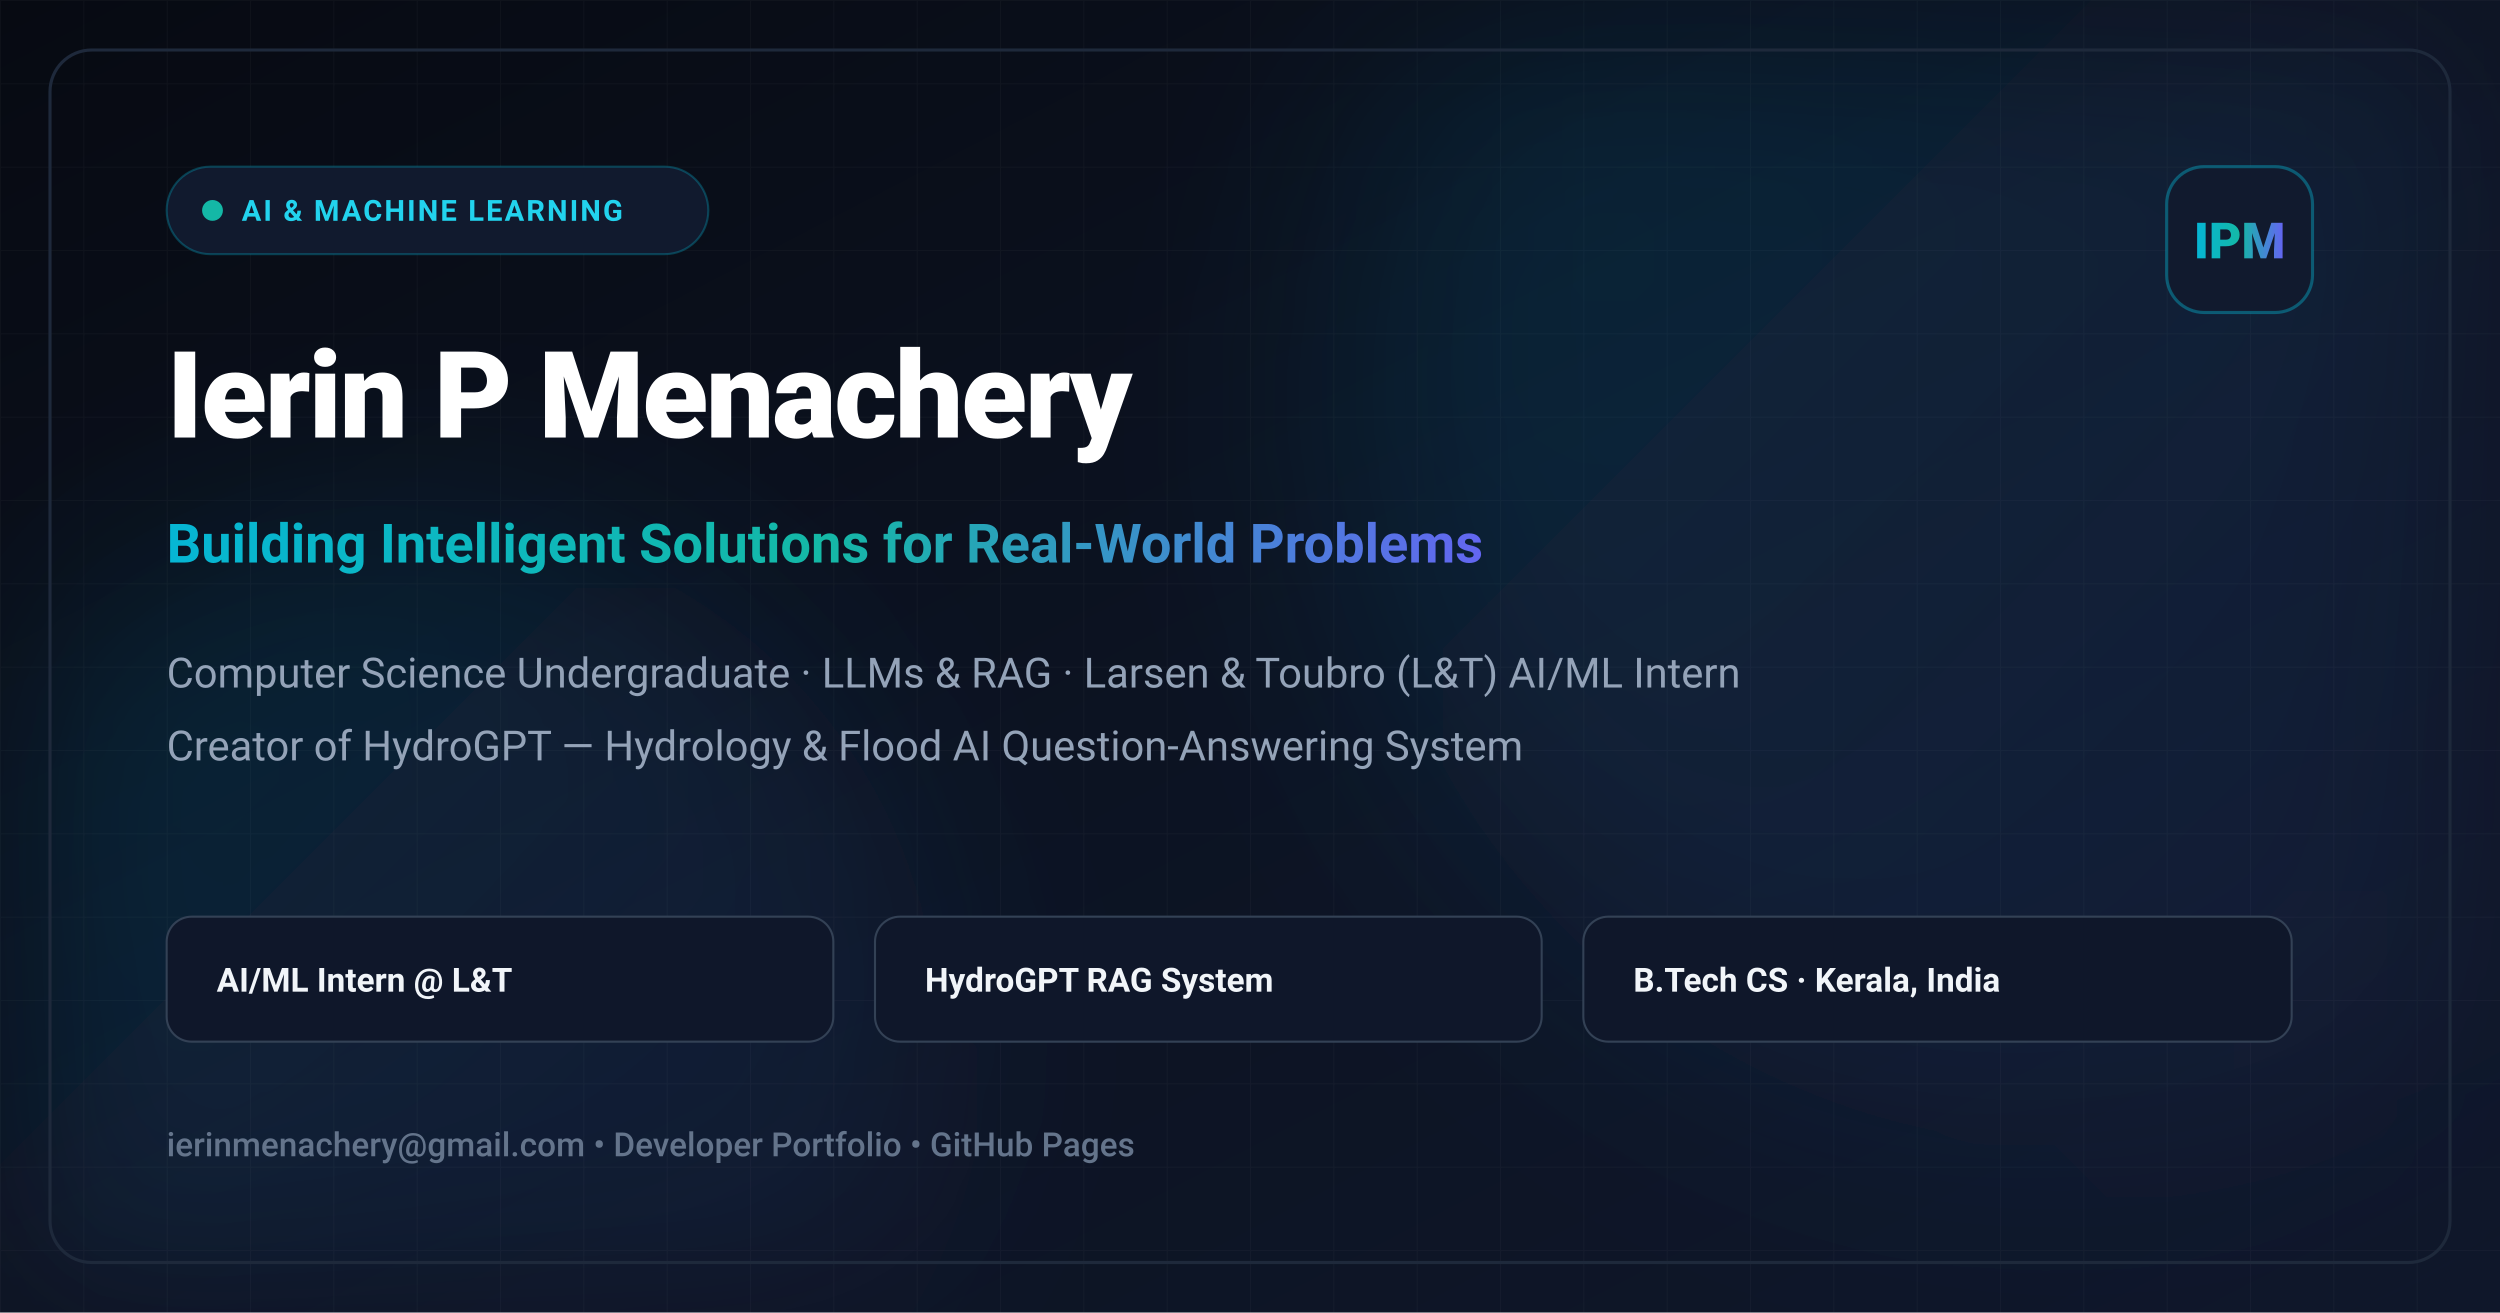
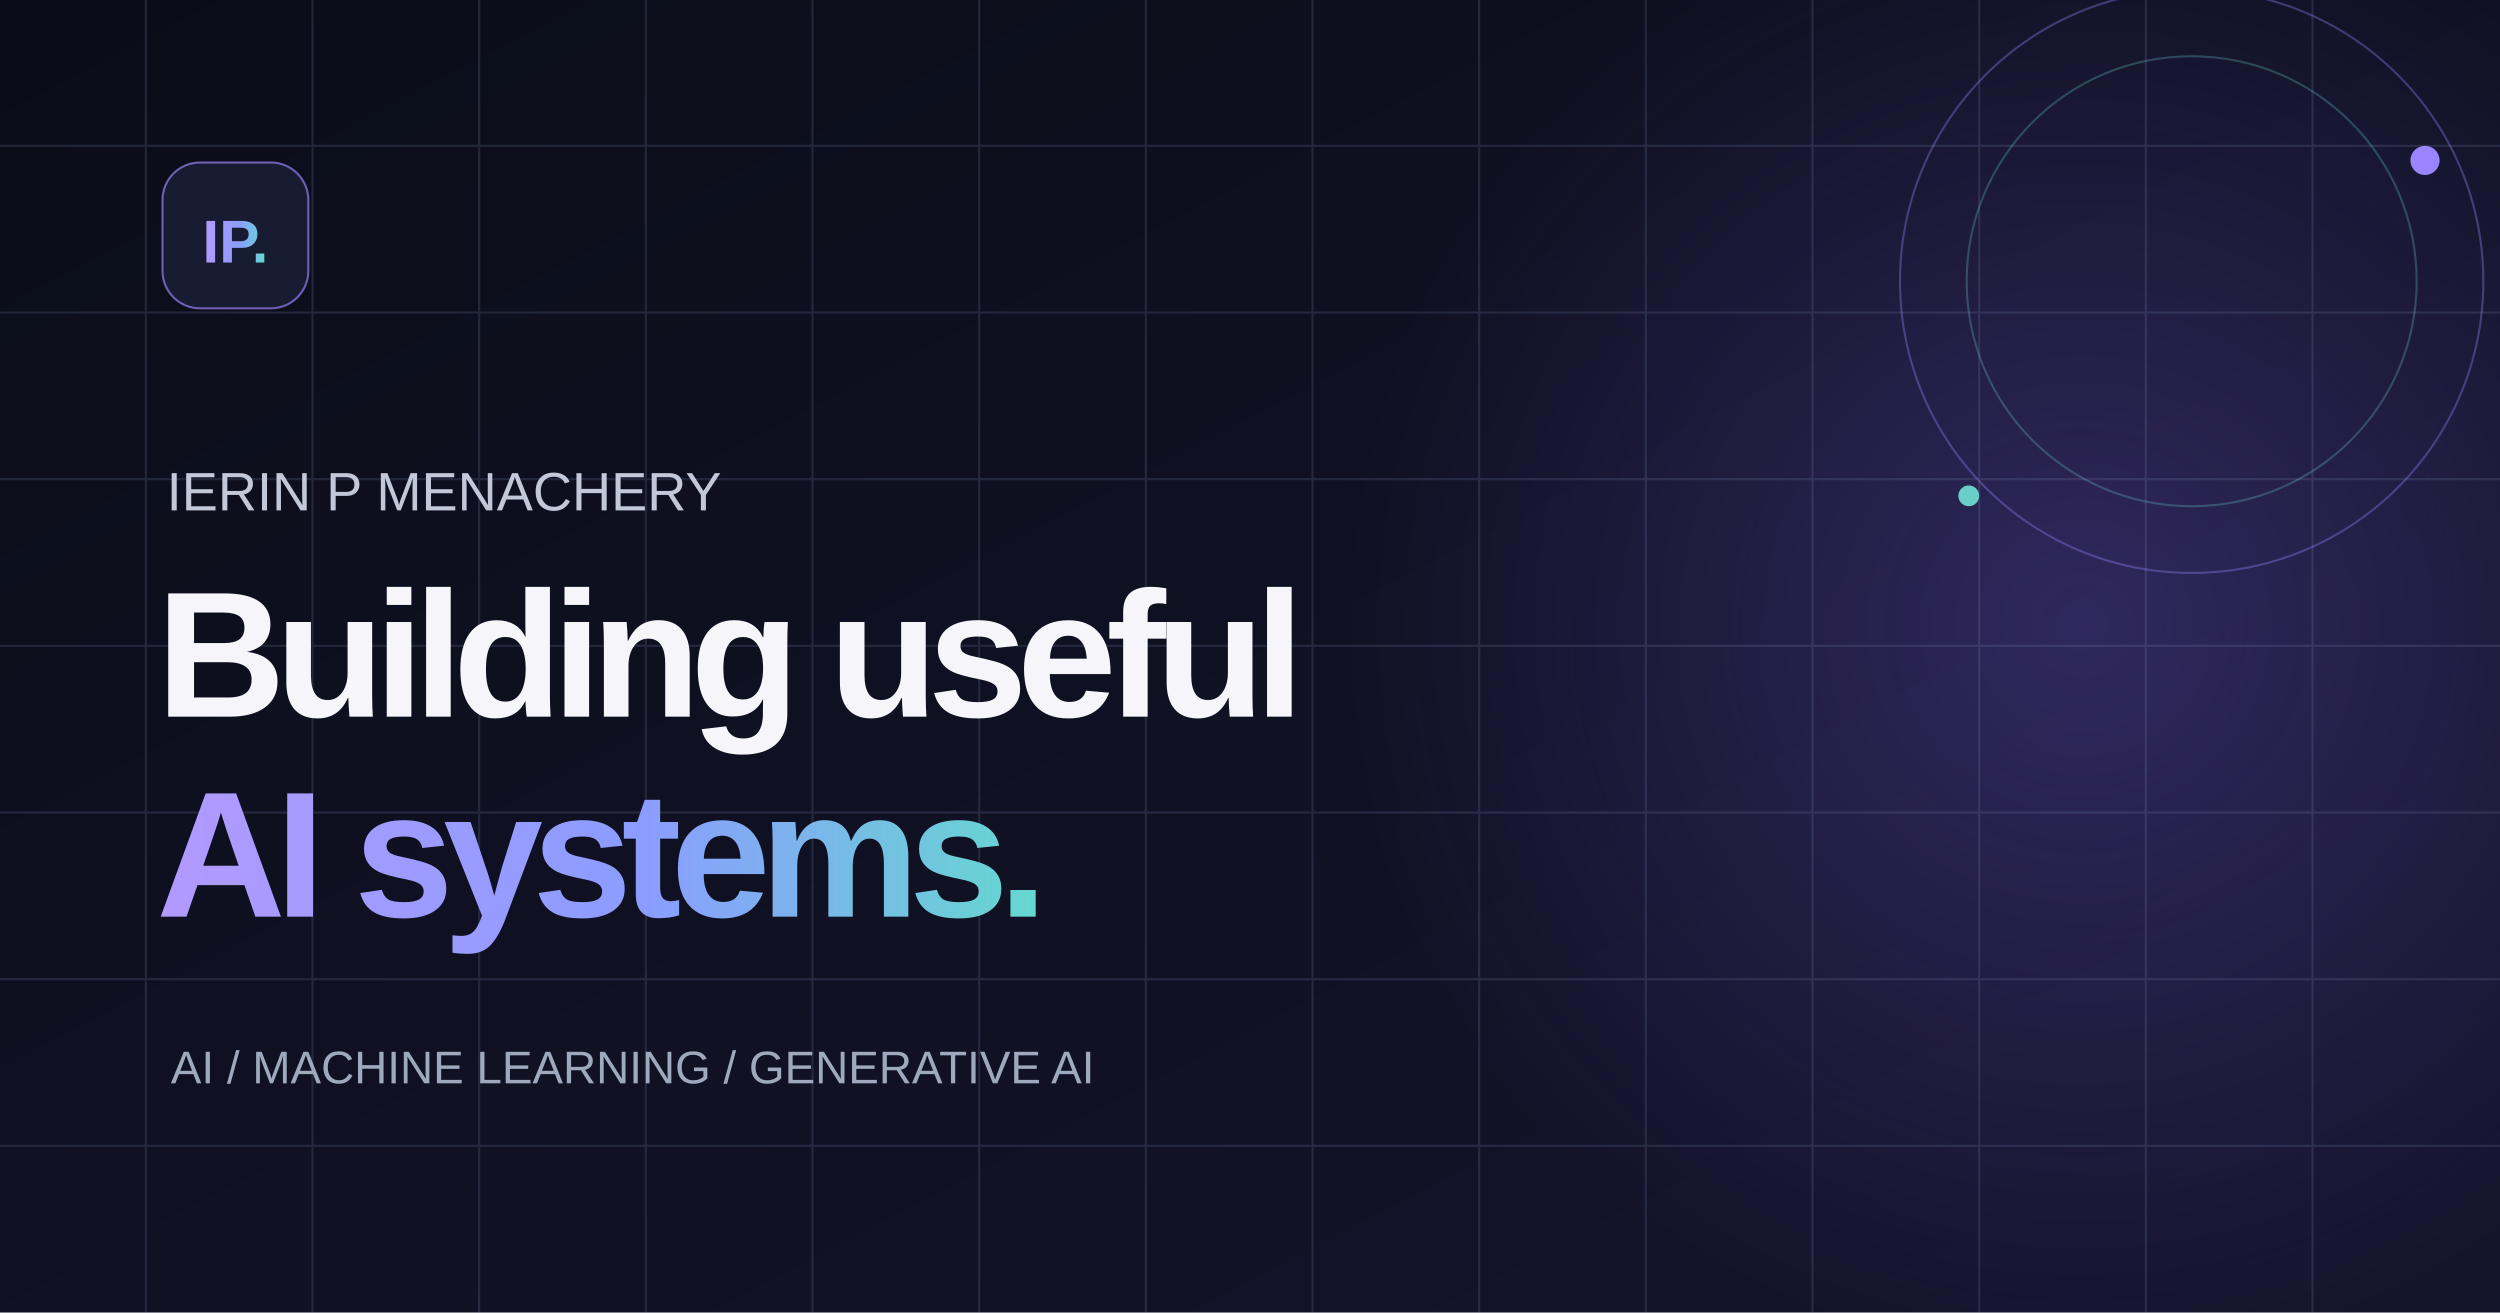
- <svg xmlns="http://www.w3.org/2000/svg" viewBox="0 0 1200 630" width="1200" height="630">
+ <svg xmlns="http://www.w3.org/2000/svg" width="1200" height="630" viewBox="0 0 1200 630">
  <defs>
-     <linearGradient id="bg" x1="0%" y1="0%" x2="100%" y2="100%">
-       <stop offset="0%" stop-color="#070a12" />
-       <stop offset="50%" stop-color="#0c1322" />
-       <stop offset="100%" stop-color="#0f172a" />
+     <linearGradient id="bg" x1="0" y1="0" x2="1" y2="1">
+       <stop stop-color="#0a0d18" />
+       <stop offset="1" stop-color="#15142d" />
    </linearGradient>
-     <linearGradient id="brand" x1="0%" y1="0%" x2="100%" y2="0%">
-       <stop offset="0%" stop-color="#06b6d4" />
-       <stop offset="50%" stop-color="#14b8a6" />
-       <stop offset="100%" stop-color="#6366f1" />
+     <linearGradient id="accent" x1="0" y1="0" x2="1" y2="0">
+       <stop stop-color="#b29aff" />
+       <stop offset=".55" stop-color="#8b9cff" />
+       <stop offset="1" stop-color="#65d8d0" />
    </linearGradient>
-     <linearGradient id="glow" x1="0%" y1="0%" x2="100%" y2="100%">
-       <stop offset="0%" stop-color="#06b6d4" stop-opacity="0.15" />
-       <stop offset="100%" stop-color="#6366f1" stop-opacity="0.05" />
-     </linearGradient>
-     <pattern id="grid" width="40" height="40" patternUnits="userSpaceOnUse">
-       <path d="M 40 0 L 0 0 0 40" fill="none" stroke="#ffffff" stroke-opacity="0.03" stroke-width="1" />
-     </pattern>
+     <radialGradient id="glow">
+       <stop stop-color="#8062ef" stop-opacity=".28" />
+       <stop offset="1" stop-color="#8062ef" stop-opacity="0" />
+     </radialGradient>
  </defs>
  <rect width="1200" height="630" fill="url(#bg)" />
-   <rect width="1200" height="630" fill="url(#grid)" />
-   <circle cx="1000" cy="200" r="350" fill="url(#glow)" filter="blur(60px)" />
-   <circle cx="200" cy="500" r="250" fill="url(#glow)" filter="blur(50px)" />
-   <rect x="24" y="24" width="1152" height="582" rx="20" fill="none" stroke="#1e293b" stroke-width="1.5" />
-   <g transform="translate(80, 80)">
-     <rect width="260" height="42" rx="21" fill="#111a2e" stroke="#06b6d4" stroke-opacity="0.3" stroke-width="1" />
-     <circle cx="22" cy="21" r="5" fill="#14b8a6" />
-     <text x="36" y="26" font-family="-apple-system, BlinkMacSystemFont, 'Segoe UI', Roboto, sans-serif" font-size="14" font-weight="600" fill="#22d3ee" letter-spacing="1">AI &amp; MACHINE LEARNING</text>
+   <circle cx="1000" cy="300" r="360" fill="url(#glow)" />
+   <g opacity=".17" stroke="#91a0c9">
+     <path d="M0 70H1200M0 150H1200M0 230H1200M0 310H1200M0 390H1200M0 470H1200M0 550H1200" />
+     <path d="M70 0V630M150 0V630M230 0V630M310 0V630M390 0V630M470 0V630M550 0V630M630 0V630M710 0V630M790 0V630M870 0V630M950 0V630M1030 0V630M1110 0V630" />
  </g>
-   <g transform="translate(1040, 80)">
-     <rect width="70" height="70" rx="18" fill="#111a2e" stroke="#06b6d4" stroke-opacity="0.4" stroke-width="1.5" />
-     <text x="35" y="44" font-family="-apple-system, BlinkMacSystemFont, 'Segoe UI', Roboto, sans-serif" font-size="24" font-weight="900" fill="url(#brand)" text-anchor="middle">IPM</text>
-   </g>
-   <text x="80" y="210" font-family="-apple-system, BlinkMacSystemFont, 'Segoe UI', Roboto, sans-serif" font-size="58" font-weight="800" fill="#ffffff" letter-spacing="-1">Ierin P Menachery</text>
-   <text x="80" y="270" font-family="-apple-system, BlinkMacSystemFont, 'Segoe UI', Roboto, sans-serif" font-size="26" font-weight="600" fill="url(#brand)">Building Intelligent Solutions for Real-World Problems</text>
-   <text x="80" y="330" font-family="-apple-system, BlinkMacSystemFont, 'Segoe UI', Roboto, sans-serif" font-size="20" font-weight="400" fill="#94a3b8">Computer Science Undergraduate · LLMs &amp; RAG · Larsen &amp; Toubro (L&amp;T) AI/ML Intern</text>
-   <text x="80" y="365" font-family="-apple-system, BlinkMacSystemFont, 'Segoe UI', Roboto, sans-serif" font-size="20" font-weight="400" fill="#94a3b8">Creator of HydroGPT — Hydrology &amp; Flood AI Question-Answering System</text>
-   <g transform="translate(80, 440)">
-     <g transform="translate(0, 0)">
-       <rect width="320" height="60" rx="12" fill="#0f172a" stroke="#334155" stroke-width="1" />
-       <text x="24" y="36" font-family="-apple-system, BlinkMacSystemFont, 'Segoe UI', Roboto, sans-serif" font-size="16" font-weight="600" fill="#f1f5f9">AI/ML Intern @ L&amp;T</text>
-     </g>
-     <g transform="translate(340, 0)">
-       <rect width="320" height="60" rx="12" fill="#0f172a" stroke="#334155" stroke-width="1" />
-       <text x="24" y="36" font-family="-apple-system, BlinkMacSystemFont, 'Segoe UI', Roboto, sans-serif" font-size="16" font-weight="600" fill="#f1f5f9">HydroGPT RAG System</text>
-     </g>
-     <g transform="translate(680, 0)">
-       <rect width="340" height="60" rx="12" fill="#0f172a" stroke="#334155" stroke-width="1" />
-       <text x="24" y="36" font-family="-apple-system, BlinkMacSystemFont, 'Segoe UI', Roboto, sans-serif" font-size="16" font-weight="600" fill="#f1f5f9">B.Tech CS · Kerala, India</text>
-     </g>
-   </g>
-   <text x="80" y="555" font-family="-apple-system, BlinkMacSystemFont, 'Segoe UI', Roboto, sans-serif" font-size="16" font-weight="500" fill="#64748b">ierinmenachery@gmail.com  •  Developer Portfolio  •  GitHub Pages</text>
+   <rect x="78" y="78" width="70" height="70" rx="18" fill="#181c32" stroke="#9e87ff" stroke-opacity=".65" />
+   <text x="113" y="126" text-anchor="middle" font-family="Arial,sans-serif" font-size="29" font-weight="700" fill="url(#accent)">IP.</text>
+   <text x="80" y="245" font-family="Arial,sans-serif" font-size="26" fill="#c2c8d8">IERIN P MENACHERY</text>
+   <text x="75" y="344" font-family="Arial,sans-serif" font-size="86" font-weight="700" letter-spacing="-5" fill="#f5f5fa">Building useful</text>
+   <text x="75" y="440" font-family="Arial,sans-serif" font-size="86" font-weight="700" letter-spacing="-5" fill="url(#accent)">AI systems.</text>
+   <text x="82" y="520" font-family="Arial,sans-serif" font-size="22" fill="#9ea9bd">AI / MACHINE LEARNING / GENERATIVE AI</text>
+   <circle cx="1052" cy="135" r="140" fill="none" stroke="#9a84ff" stroke-opacity=".35" />
+   <circle cx="1052" cy="135" r="108" fill="none" stroke="#69cfc8" stroke-opacity=".28" />
+   <circle cx="1164" cy="77" r="7" fill="#9a84ff" />
+   <circle cx="945" cy="238" r="5" fill="#69cfc8" />
</svg>
